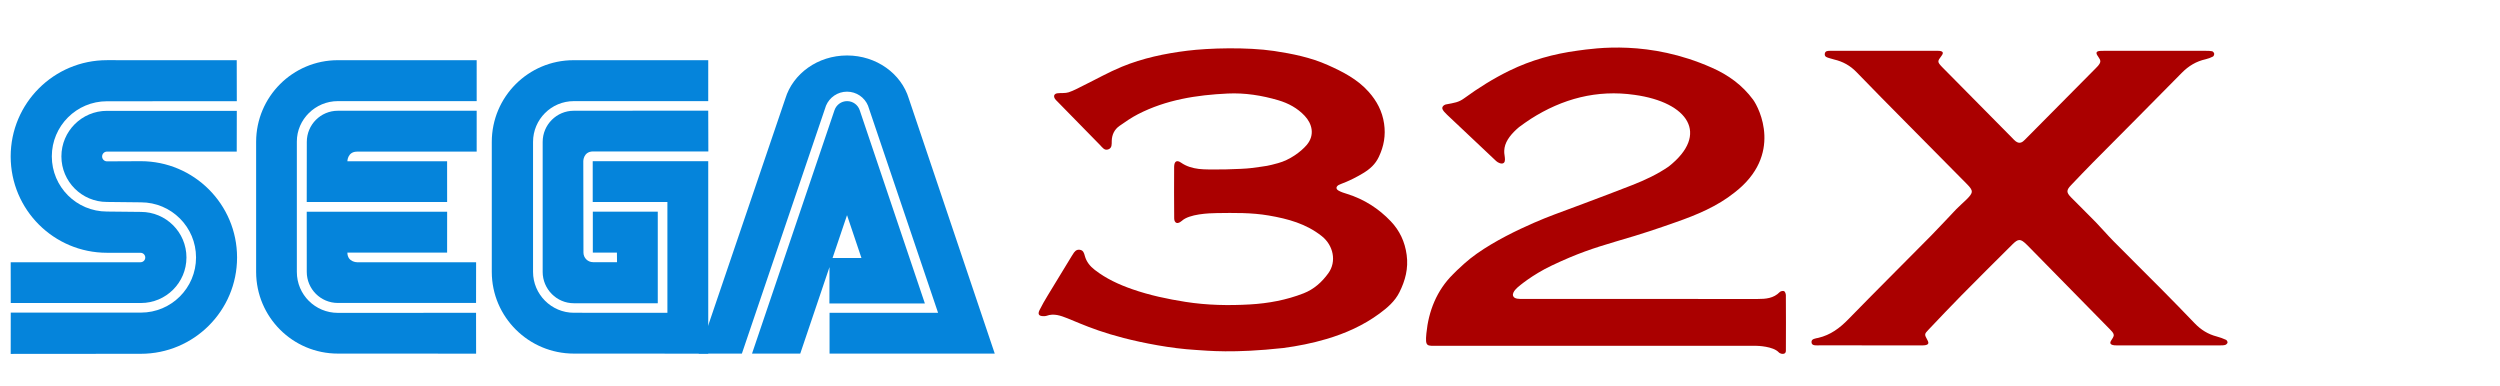
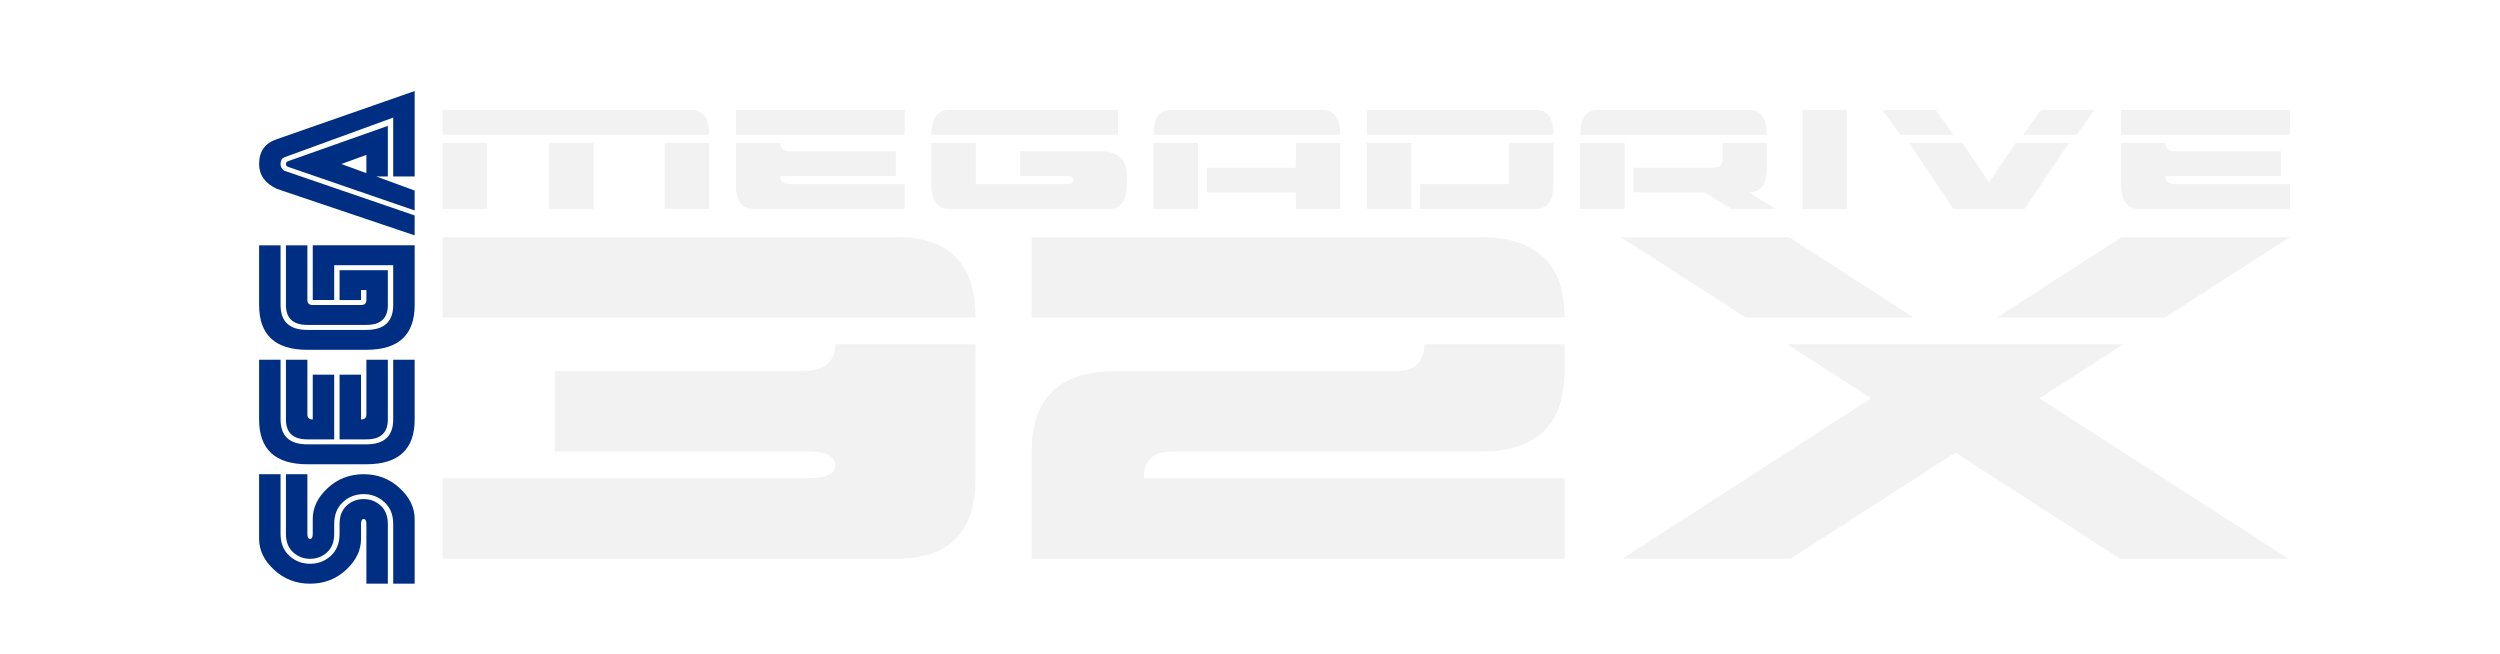
- <svg xmlns="http://www.w3.org/2000/svg" version="1.2" baseProfile="tiny" id="Ebene_1" x="0px" y="0px" width="1005px" height="155px" viewBox="-373.657 52.361 1005 155" xml:space="preserve">
-   <g>
-     <path fill="#AA0000" d="M341.373,193.968c-2.26-2.385-8.34-2.6-9.285-2.6c-42.588,0-85.172-0.002-127.764,0.002   c-4.329,0-5.108,0.531-4.578-4.957c0.868-8.979,4.167-17.322,10.688-23.766c1.249-1.271,1.666-1.699,4.52-4.287   c12.092-10.957,36.181-19.742,36.181-19.742s20.16-7.443,31.48-11.896c5.084-2,10.049-4.311,14.577-7.445   c16.421-12.943,7.894-25.79-13.755-28.781c-15.163-2.17-28.979,1.533-41.748,9.677c-1.667,1.063-3.074,2.125-4.684,3.281   c-2.856,2.414-5.307,5.229-5.836,8.34c-0.286,1.681-0.013,2.838,0.021,3.112c0.108,0.871,0.375,2.25-0.272,2.884   c-0.778,0.76-2.394-0.002-3.111-0.681c-6.58-6.219-13.172-12.424-19.759-18.637c-0.412-0.389-1.173-1.221-1.173-1.221   s-0.72-0.834-0.745-1.406c-0.029-0.644,0.604-1.249,1.36-1.485c3.589-0.661,5.245-0.873,7.399-2.448   c5.797-4.237,11.855-8.025,18.325-11.18c8.651-4.219,17.747-6.726,27.272-8.01c7.325-0.988,28.84-4.338,53.973,6.837   c6.629,2.907,12.313,7.024,16.598,12.831c2.535,3.437,12.098,22.281-7.383,37.333c-6.963,5.588-15.271,9.038-23.674,11.971   c-7.188,2.512-12.465,4.396-24.227,7.795c-8.932,2.658-15.342,4.736-25.563,9.586c-8.129,3.855-13.465,8.543-13.465,8.543   s-2.662,2.053-2.147,3.658c0.446,1.395,2.668,1.254,3.975,1.258c31.445,0.02,62.892,0.014,94.337,0.016   c3.254,0,6.408-0.229,8.893-2.783c0.361-0.373,1.318-0.574,1.75-0.356c0.414,0.207,0.703,1.061,0.707,1.633   c0.049,7.365,0.051,14.894,0.008,22.258c-0.006,0.716-0.238,0.972-0.596,1.179C343.134,194.789,341.994,194.623,341.373,193.968z" />
-     <path fill="#AA0000" d="M107.1,193.042c-5.159-0.314-10.332-0.979-15.427-1.879c-20.739-3.656-30.385-8.555-36.174-10.826   c-2.766-1.086-5.47-2.113-8.476-1.012c-0.343,0.127-0.745,0.119-1.121,0.127c-1.911,0.021-2.496-0.723-1.666-2.428   c0.989-2.031,2.148-3.984,3.317-5.926c3.167-5.252,6.376-10.479,9.57-15.718c0.147-0.239,0.315-0.471,0.46-0.715   c0.651-1.09,1.366-2.101,2.858-1.892c1.403,0.197,1.706,1.354,2,2.451c0.642,2.388,2.099,4.166,4.016,5.646   c4.536,3.511,9.659,5.873,15.033,7.748c6.969,2.431,14.143,3.953,21.429,5.097c8.627,1.354,17.299,1.526,25.961,1.024   c7.342-0.428,14.576-1.752,21.498-4.457c4.213-1.646,7.409-4.553,9.968-8.104c3.395-4.711,2.004-11.188-2.622-14.871   c-6.284-5.002-13.592-6.979-21.333-8.31c-6.96-1.192-13.912-1.065-20.879-0.976c-3.271,0.043-11.09,0.354-14.087,3.136   c-1.104,0.972-1.979,1.045-2.504,0.571c-0.525-0.477-0.548-1.229-0.554-1.885c-0.059-6.802-0.066-13.604-0.021-20.401   c0.015-2.229,1.054-2.902,2.78-1.693c2.18,1.527,4.599,2.195,7.125,2.519c4.196,0.539,17.892,0.063,20.69-0.303   c7.481-0.978,6.828-0.859,11.194-2.029c4.673-1.252,9.131-4.53,11.458-7.241c0.038-0.043,0.076-0.089,0.113-0.134   c3.244-3.907,2.154-8.405-0.864-11.626c-2.898-3.09-6.541-5.069-10.597-6.267c-6.647-1.96-13.456-3.032-20.365-2.707   c-12.507,0.588-24.774,2.497-36.083,8.316c-2.589,1.332-5.016,3.008-7.407,4.686c-2.042,1.433-3.07,3.531-3.128,6.056   c-0.03,1.313,0.18,2.815-1.379,3.39c-1.573,0.578-2.388-0.791-3.285-1.701c-5.76-5.853-11.496-11.727-17.238-17.598   c-0.33-0.337-0.698-0.658-0.942-1.053c-0.694-1.123-0.267-2.054,1.063-2.208c1.488-0.172,3.082,0.063,4.464-0.387   c2.042-0.665,3.952-1.753,5.895-2.707c5.165-2.533,10.195-5.386,15.502-7.57c8.405-3.458,17.25-5.316,26.285-6.437   c8.648-1.073,23.906-1.519,34.944,0.111c7.378,1.115,14.691,2.597,21.539,5.649c6.041,2.692,11.94,5.698,16.45,10.779   c3.26,3.672,5.449,7.775,6.183,12.751c0.704,4.771-0.081,9.127-2.12,13.406c-1.404,2.946-3.504,4.854-6.393,6.588   c-5.668,3.397-9.024,4.248-9.741,4.687c-1.14,0.692-1.19,1.616-0.027,2.282c1.046,0.601,2.248,0.953,3.413,1.315   c6.821,2.13,12.679,5.873,17.563,11.002c3.567,3.744,5.68,8.23,6.39,13.535c0.726,5.435-0.549,10.236-2.896,14.957   c-1.827,3.677-4.856,6.263-8.043,8.605c-6.444,4.744-13.622,7.955-21.316,10.232c-5.727,1.691-11.531,2.842-17.409,3.619   C122.068,194.468,111.803,193.33,107.1,193.042z" />
-     <path fill="#AA0000" d="M383.914,72.788c6.705,0,13.41,0,20.117,0.001c0.66,0,1.328-0.05,1.98,0.028   c1.494,0.178,1.725,0.81,0.787,2.032c-1.676,2.182-1.662,2.417,0.246,4.435c0.063,0.069,0.133,0.134,0.199,0.201   c9.354,9.465,18.715,18.931,28.074,28.396c0.465,0.472,0.898,0.979,1.438,1.361c0.939,0.676,1.945,0.688,2.869-0.056   c0.514-0.412,0.969-0.897,1.434-1.369c9.24-9.317,18.48-18.638,27.719-27.96c0.334-0.335,0.682-0.659,0.977-1.026   c1.232-1.531,1.203-2.073,0.053-3.714c-1.035-1.398-1.035-2.249,1.076-2.302c0.461-0.012,0.939-0.026,1.412-0.026   c13.6,0,27.199-0.003,40.799,0.005c0.844,0,1.711-0.01,2.525,0.169c0.348,0.076,0.771,0.6,0.83,0.971   c0.057,0.367-0.199,1.01-0.504,1.162c-0.918,0.461-1.902,0.855-2.906,1.075c-3.807,0.832-6.908,2.712-9.66,5.516   c-11.838,12.063-23.799,24.003-35.695,36.012c-2.98,3.016-5.918,6.092-8.842,9.17c-1.85,1.944-1.854,2.862,0.021,4.78   c3.295,3.36,6.68,6.634,9.959,10.009c2.43,2.5,4.688,5.17,7.137,7.647c6.508,6.582,13.096,13.082,19.613,19.652   c4.387,4.422,8.736,8.881,13.047,13.377c2.482,2.594,5.373,4.4,8.861,5.293c1.271,0.322,2.514,0.807,3.715,1.338   c0.326,0.146,0.666,0.764,0.617,1.109c-0.051,0.354-0.516,0.813-0.891,0.932c-0.613,0.193-1.301,0.195-1.955,0.195   c-13.883,0.01-27.766,0.008-41.648,0.002c-0.563,0-1.15,0.012-1.684-0.141c-0.883-0.252-1.217-0.783-0.67-1.699   c0.459-0.771,1.186-1.648,1.102-2.402c-0.092-0.801-0.914-1.588-1.559-2.242c-10.768-10.99-21.557-21.961-32.342-32.934   c-0.396-0.404-0.795-0.809-1.203-1.201c-2.383-2.303-3.256-2.332-5.645,0.043c-6.895,6.857-13.801,13.715-20.633,20.641   c-4.438,4.498-8.764,9.107-13.129,13.68c-1.645,1.722-1.645,1.83-0.395,4.113c0.713,1.306,0.443,1.879-1.045,2.092   c-0.646,0.095-1.316,0.058-1.98,0.058c-13.41,0.002-26.818,0.019-40.229-0.022c-1.205-0.004-3.223,0.323-3.326-1.144   c-0.211-1.533,1.641-1.61,2.729-1.867c4.885-1.143,8.611-3.928,12.064-7.471c11.008-11.291,22.199-22.397,33.279-33.619   c3.439-3.483,6.729-7.119,10.127-10.646c1.311-1.354,2.764-2.567,4.104-3.896c2.799-2.776,2.813-3.519,0.117-6.235   c-8.166-8.261-16.348-16.498-24.508-24.763c-6.633-6.715-13.291-13.408-19.84-20.205c-2.521-2.617-5.482-4.244-8.967-5.059   c-0.643-0.15-1.273-0.349-1.904-0.544c-0.896-0.277-2.004-0.489-1.881-1.71c0.125-1.243,1.217-1.243,2.188-1.241   c0.568,0.001,1.135-0.002,1.701-0.002C370.501,72.788,377.208,72.788,383.914,72.788z" />
+ <svg xmlns="http://www.w3.org/2000/svg" enable-background="new 0 0 288.411 75.415" viewBox="0 0 288.411 75.415" version="1.1" id="svg36">
+   <defs id="defs40" />
+   <g id="g26" style="fill:#f2f2f2" transform="matrix(0.8123249,0,0,0.7536186,29.89134,10.50236)">
+     <path d="M 26.048,6.682 V 2.895 H 61.39 c 1.684,0 2.524,1.262 2.524,3.787 z m 0,11.36 V 7.944 h 6.311 v 10.098 z m 15.146,0 V 7.944 h 6.311 v 10.098 z m 16.409,0 V 7.944 h 6.311 v 10.098 z" id="path2" style="fill:#f2f2f2" />
+     <path d="M 67.701,6.682 V 2.895 h 23.982 v 3.787 z m 0,7.573 V 7.944 h 6.311 c 0,0.843 0.421,1.262 1.262,1.262 h 15.147 v 3.787 H 74.012 c 0,0.843 0.421,1.262 1.262,1.262 h 16.409 v 3.787 H 70.226 c -1.684,0 -2.525,-1.262 -2.525,-3.787 z" id="path4" style="fill:#f2f2f2" />
+     <path d="m 95.47,6.682 c 0,-2.524 0.841,-3.787 2.524,-3.787 h 23.982 v 3.787 z m 0,7.573 V 7.944 h 6.311 v 6.311 h 12.622 c 0.841,0 1.262,-0.212 1.262,-0.631 0,-0.419 -0.422,-0.631 -1.262,-0.631 h -6.311 V 9.206 h 11.36 c 2.524,0 3.787,1.262 3.787,3.787 v 1.262 c 0,2.524 -0.841,3.787 -2.524,3.787 h -22.72 c -1.684,0 -2.525,-1.262 -2.525,-3.787 z" id="path6" style="fill:#f2f2f2" />
+     <path d="m 127.026,6.682 c 0,-2.524 0.841,-3.787 2.524,-3.787 h 21.458 c 1.684,0 2.524,1.262 2.524,3.787 z m 0,11.36 V 7.944 h 6.311 v 10.098 z m 20.196,0 V 15.518 H 134.6 v -3.787 h 12.622 V 7.944 h 6.311 v 10.098 z" id="path8" style="fill:#f2f2f2" />
+     <path d="M 157.32,6.682 V 2.895 h 23.982 c 1.684,0 2.524,1.262 2.524,3.787 z m 0,11.36 V 7.944 h 6.311 v 10.098 z m 23.982,0 h -16.409 v -3.787 h 12.622 V 7.944 h 6.311 v 6.311 c 0,2.525 -0.84,3.787 -2.524,3.787 z" id="path10" style="fill:#f2f2f2" />
+     <path d="m 187.613,6.682 c 0,-2.524 0.841,-3.787 2.524,-3.787 h 21.458 c 1.684,0 2.524,1.262 2.524,3.787 z m 0,11.36 V 7.944 h 6.311 v 10.098 z m 7.574,-2.525 V 11.73 h 11.36 c 0.841,0 1.262,-0.419 1.262,-1.262 V 7.944 h 6.311 v 3.787 c 0,2.524 -0.841,3.787 -2.524,3.787 l 3.787,2.524 h -6.311 l -3.787,-2.524 h -10.098 z" id="path12" style="fill:#f2f2f2" />
+     <path d="M 219.169,18.042 V 2.895 h 6.311 v 15.147 z" id="path14" style="fill:#f2f2f2" />
+     <path d="m 233.053,6.682 -2.524,-3.787 h 7.573 l 2.524,3.787 z m 7.574,11.36 -6.311,-10.098 h 7.573 l 3.787,6.059 3.787,-6.059 h 7.573 l -6.311,10.098 z m 9.917,-11.36 2.524,-3.787 h 7.573 l -2.524,3.787 z" id="path16" style="fill:#f2f2f2" />
+     <path d="M 264.429,6.682 V 2.895 h 23.982 v 3.787 z m 0,7.573 V 7.944 h 6.311 c 0,0.843 0.421,1.262 1.262,1.262 h 15.147 v 3.787 H 270.74 c 0,0.843 0.421,1.262 1.262,1.262 h 16.409 v 3.787 h -21.458 c -1.683,0 -2.524,-1.262 -2.524,-3.787 z" id="path18" style="fill:#f2f2f2" />
+     <path d="M 26.048,34.667 V 22.361 h 64.538 c 7.436,0 11.155,4.102 11.155,12.307 H 26.048 Z m 0,36.921 V 59.281 h 51.79 c 2.655,0 3.984,-0.685 3.984,-2.051 0,-1.366 -1.329,-2.051 -3.984,-2.051 H 41.983 V 42.872 h 35.058 c 3.187,0 4.781,-1.366 4.781,-4.102 h 19.919 v 20.511 c 0,8.205 -3.719,12.307 -11.155,12.307 z" id="path20" style="fill:#f2f2f2" />
+     <path d="M 109.708,34.667 V 22.361 h 63.741 c 7.968,0 11.951,4.102 11.951,12.307 h -75.692 z m 0,20.512 c 0,-8.205 3.984,-12.307 11.951,-12.307 h 39.838 c 2.655,0 3.984,-1.366 3.984,-4.102 H 185.4 v 4.102 c 0,8.205 -3.984,12.307 -11.951,12.307 h -43.822 c -2.655,0 -3.984,1.366 -3.984,4.102 H 185.4 V 71.588 H 109.707 V 55.179 Z" id="path22" style="fill:#f2f2f2" />
+     <path d="M 211.125,34.667 193.368,22.36 h 23.903 l 17.7,12.307 z M 264.281,71.588 240.89,55.354 217.499,71.587 h -23.903 l 35.342,-24.555 -11.895,-8.263 h 47.692 l -11.895,8.263 35.342,24.555 h -23.901 z m 0.227,-49.227 h 23.903 l -17.757,12.307 h -23.846 z" id="path24" style="fill:#f2f2f2" />
  </g>
-   <g>
-     <path id="path2898_1_" fill="#0584DB" d="M-369.356,194.63l52.284-0.042c21.383,0,38.716-17.33,38.716-38.716   c0-21.38-17.332-38.713-38.716-38.713l-13.576,0.065c-1.083,0-1.958-0.878-1.958-1.957c0-1.089,0.876-1.964,1.958-1.964   l52.156,0.007l0.031-16.392h-52.198c-10.117,0-18.314,8.201-18.314,18.313c0,10.115,8.197,18.313,18.314,18.313l13.642,0.153   c12.244,0,22.168,9.922,22.168,22.163c0,12.248-9.923,22.17-22.168,22.17h-52.319L-369.356,194.63" />
-     <path id="path2900_1_" fill="#0584DB" d="M-369.336,174.172h52.319c10.117,0,18.313-8.195,18.313-18.313   c0-10.109-8.198-18.31-18.313-18.31l-13.642-0.148c-12.245,0-22.168-9.922-22.168-22.171c0-12.242,9.924-22.165,22.168-22.165   l52.198-0.023l-0.031-16.479l-52.156-0.016c-21.382,0-38.715,17.335-38.715,38.72c0,21.379,17.332,38.71,38.715,38.71l13.495,0.011   c1.047,0,1.892,0.848,1.892,1.896c0,1.044-0.845,1.895-1.892,1.895l-52.203,0.02L-369.336,174.172" />
-     <path id="path2902_1_" fill="#0584DB" d="M-237.837,178.134c-9.057,0-16.487-7.256-16.487-16.482v-52.407   c0-8.885,7.431-16.233,16.487-16.233l55.806,0.015l-0.004-16.459l-55.802-0.011c-18.148,0-32.856,14.714-32.856,32.856v52.239   c0,18.143,14.709,32.853,32.856,32.853l55.574,0.023l-0.02-16.416L-237.837,178.134" />
-     <path id="path2904_1_" fill="#0584DB" d="M-250.323,109.412c0-6.92,5.563-12.529,12.486-12.529h55.806l-0.004,16.433h-48.078   c-3.851,0.001-3.897,3.873-3.897,3.873h40.089l0.012,16.38h-56.444L-250.323,109.412" />
-     <path id="path2906_1_" fill="#0584DB" d="M-237.837,174.15c-6.905,0-12.502-5.6-12.502-12.499l-0.011-24.17h56.445l-0.013,16.429   h-40.095c0.046,3.866,3.899,3.871,3.899,3.871h47.851l-0.02,16.349L-237.837,174.15" />
-     <path id="path2908_1_" fill="#0584DB" d="M-142.932,178.092c-9.06,0-16.442-7.386-16.442-16.44v-52.239   c0-9.053,7.34-16.399,16.397-16.399l54.028-0.01l0.007-16.442l-54.162-0.003c-18.147,0-32.855,14.712-32.855,32.855v52.24   c0,18.143,14.84,32.852,32.984,32.852l54.033,0.024l-0.003-77.356h-46.439v16.396h30.023v44.528L-142.932,178.092" />
-     <path id="path2910_1_" fill="#0584DB" d="M-155.507,161.651c0,6.916,5.609,12.614,12.529,12.614l33.744,0.002v-36.823h-26.11v16.45   h9.691l0.04,3.872l-9.642-0.014c-2.13,0-3.856-1.729-3.856-3.858l-0.06-36.745c0,0-0.01-3.831,3.873-3.911h46.396l-0.046-16.399   l-54.028,0.042c-6.919,0-12.527,5.611-12.527,12.528v52.242" />
-     <path id="path2912_1_" fill="#0584DB" d="M-38.173,96.609c0.728-2.088,2.716-3.593,5.051-3.593c2.342,0,4.336,1.511,5.057,3.605   l26.207,77.729h-38.378l0.04-18.279h12.84l-5.795-17.212l-18.807,55.651h-19.386L-38.173,96.609" />
-     <path id="path2914_1_" fill="#0584DB" d="M3.443,178.097h-43.62v16.418h66.413L-8.312,91.994   c-3.026-9.996-12.989-17.333-24.82-17.333c-11.818,0-21.777,7.333-24.811,17.314l-34.865,102.536h17.388l33.823-99.679   c1.383-3.298,4.638-5.62,8.438-5.62c3.797,0,7.042,2.302,8.428,5.59L3.443,178.097" />
-   </g>
+   <path d="m 35.77,67.337 c -1.609,0 -2.991,-0.533 -4.146,-1.598 -1.155,-1.065 -1.733,-2.255 -1.733,-3.569 v -7.463 h 2.475 v 6.889 c 0,1.059 0.336,1.898 1.011,2.516 0.674,0.619 1.471,0.928 2.393,0.928 0.934,0 1.736,-0.309 2.404,-0.928 0.666,-0.619 1,-1.457 1,-2.516 v -1.149 c 0,-0.906 0.271,-1.61 0.816,-2.115 0.543,-0.504 1.2,-0.756 1.969,-0.756 0.757,0 1.409,0.252 1.959,0.756 0.551,0.504 0.825,1.209 0.825,2.115 v 6.889 H 42.268 v -6.889 c 0,-0.383 -0.103,-0.574 -0.309,-0.574 -0.206,0 -0.309,0.191 -0.309,0.574 v 1.722 c 0,1.314 -0.574,2.504 -1.723,3.569 -1.148,1.066 -2.533,1.598 -4.156,1.598 z m 0,-2.871 c -0.757,0 -1.409,-0.252 -1.959,-0.756 -0.551,-0.504 -0.825,-1.208 -0.825,-2.114 v -6.889 h 2.475 v 6.889 c 0,0.383 0.103,0.574 0.309,0.574 0.206,0 0.309,-0.191 0.309,-0.574 v -1.722 c 0,-1.314 0.574,-2.504 1.723,-3.569 1.147,-1.065 2.532,-1.598 4.156,-1.598 1.609,0 2.991,0.533 4.146,1.598 1.155,1.065 1.733,2.255 1.733,3.569 v 7.463 h -2.475 v -6.889 c 0,-1.059 -0.336,-1.898 -1.011,-2.516 -0.674,-0.619 -1.471,-0.928 -2.393,-0.928 -0.934,0 -1.736,0.309 -2.404,0.928 -0.666,0.619 -1,1.457 -1,2.516 v 1.149 c 0,0.906 -0.271,1.61 -0.816,2.115 -0.543,0.503 -1.2,0.754 -1.969,0.754 z" id="path28" style="fill:#002e82;stroke-width:0.782" />
+   <path d="m 35.461,53.559 c -3.713,0 -5.569,-1.723 -5.569,-5.167 v -6.889 h 2.475 v 6.889 c 0,1.913 1.032,2.871 3.094,2.871 h 6.806 c 2.062,0 3.094,-0.957 3.094,-2.871 v -6.889 h 2.475 v 6.889 c 0,3.445 -1.856,5.167 -5.569,5.167 z m 3.094,-2.871 h -3.094 c -1.65,0 -2.475,-0.766 -2.475,-2.296 v -6.889 h 2.475 v 6.315 c 0,0.383 0.206,0.574 0.619,0.574 v -5.167 h 2.475 z m 0.619,0 v -7.463 h 2.475 v 5.167 c 0.413,0 0.619,-0.191 0.619,-0.574 v -6.315 h 2.475 v 6.889 c 0,1.531 -0.825,2.296 -2.475,2.296 z" id="path30" style="fill:#002e82;stroke-width:0.782" />
+   <path d="m 35.461,40.355 c -3.713,0 -5.569,-1.722 -5.569,-5.167 v -6.889 h 2.475 v 6.889 c 0,1.913 1.032,2.871 3.094,2.871 h 6.806 c 2.062,0 3.094,-0.957 3.094,-2.871 V 30.595 h -6.806 v 4.018 h -2.475 v -6.315 h 11.758 v 6.889 c 0,3.445 -1.856,5.167 -5.569,5.167 z m 0,-2.871 c -1.65,0 -2.475,-0.766 -2.475,-2.296 v -6.889 h 2.475 v 6.315 c 0,0.383 0.206,0.574 0.619,0.574 h 5.569 c 0.413,0 0.619,-0.191 0.619,-0.574 V 33.465 h -0.619 v 1.149 h -2.475 v -3.445 h 5.569 v 4.018 c 0,1.531 -0.825,2.296 -2.475,2.296 h -6.807 z" id="path32" style="fill:#002e82;stroke-width:0.782" />
+   <path d="m 45.361,20.357 v -6.793 l -12.582,4.593 c -0.275,0.127 -0.413,0.383 -0.413,0.766 0,0.319 0.138,0.574 0.413,0.766 l 15.057,5.167 v 2.296 L 31.954,21.793 c -1.375,-0.638 -2.062,-1.595 -2.062,-2.871 0,-1.467 0.687,-2.424 2.062,-2.871 l 15.883,-5.55 v 9.855 z m -0.619,0 h -1.341 l 4.434,1.626 v 2.296 l -14.437,-4.975 c -0.275,-0.064 -0.413,-0.191 -0.413,-0.383 0,-0.191 0.138,-0.319 0.413,-0.383 l 11.345,-4.018 v 5.837 z m -5.363,-1.435 2.888,1.053 v -2.106 z" id="path34" style="fill:#002e82;stroke-width:0.782" />
</svg>
